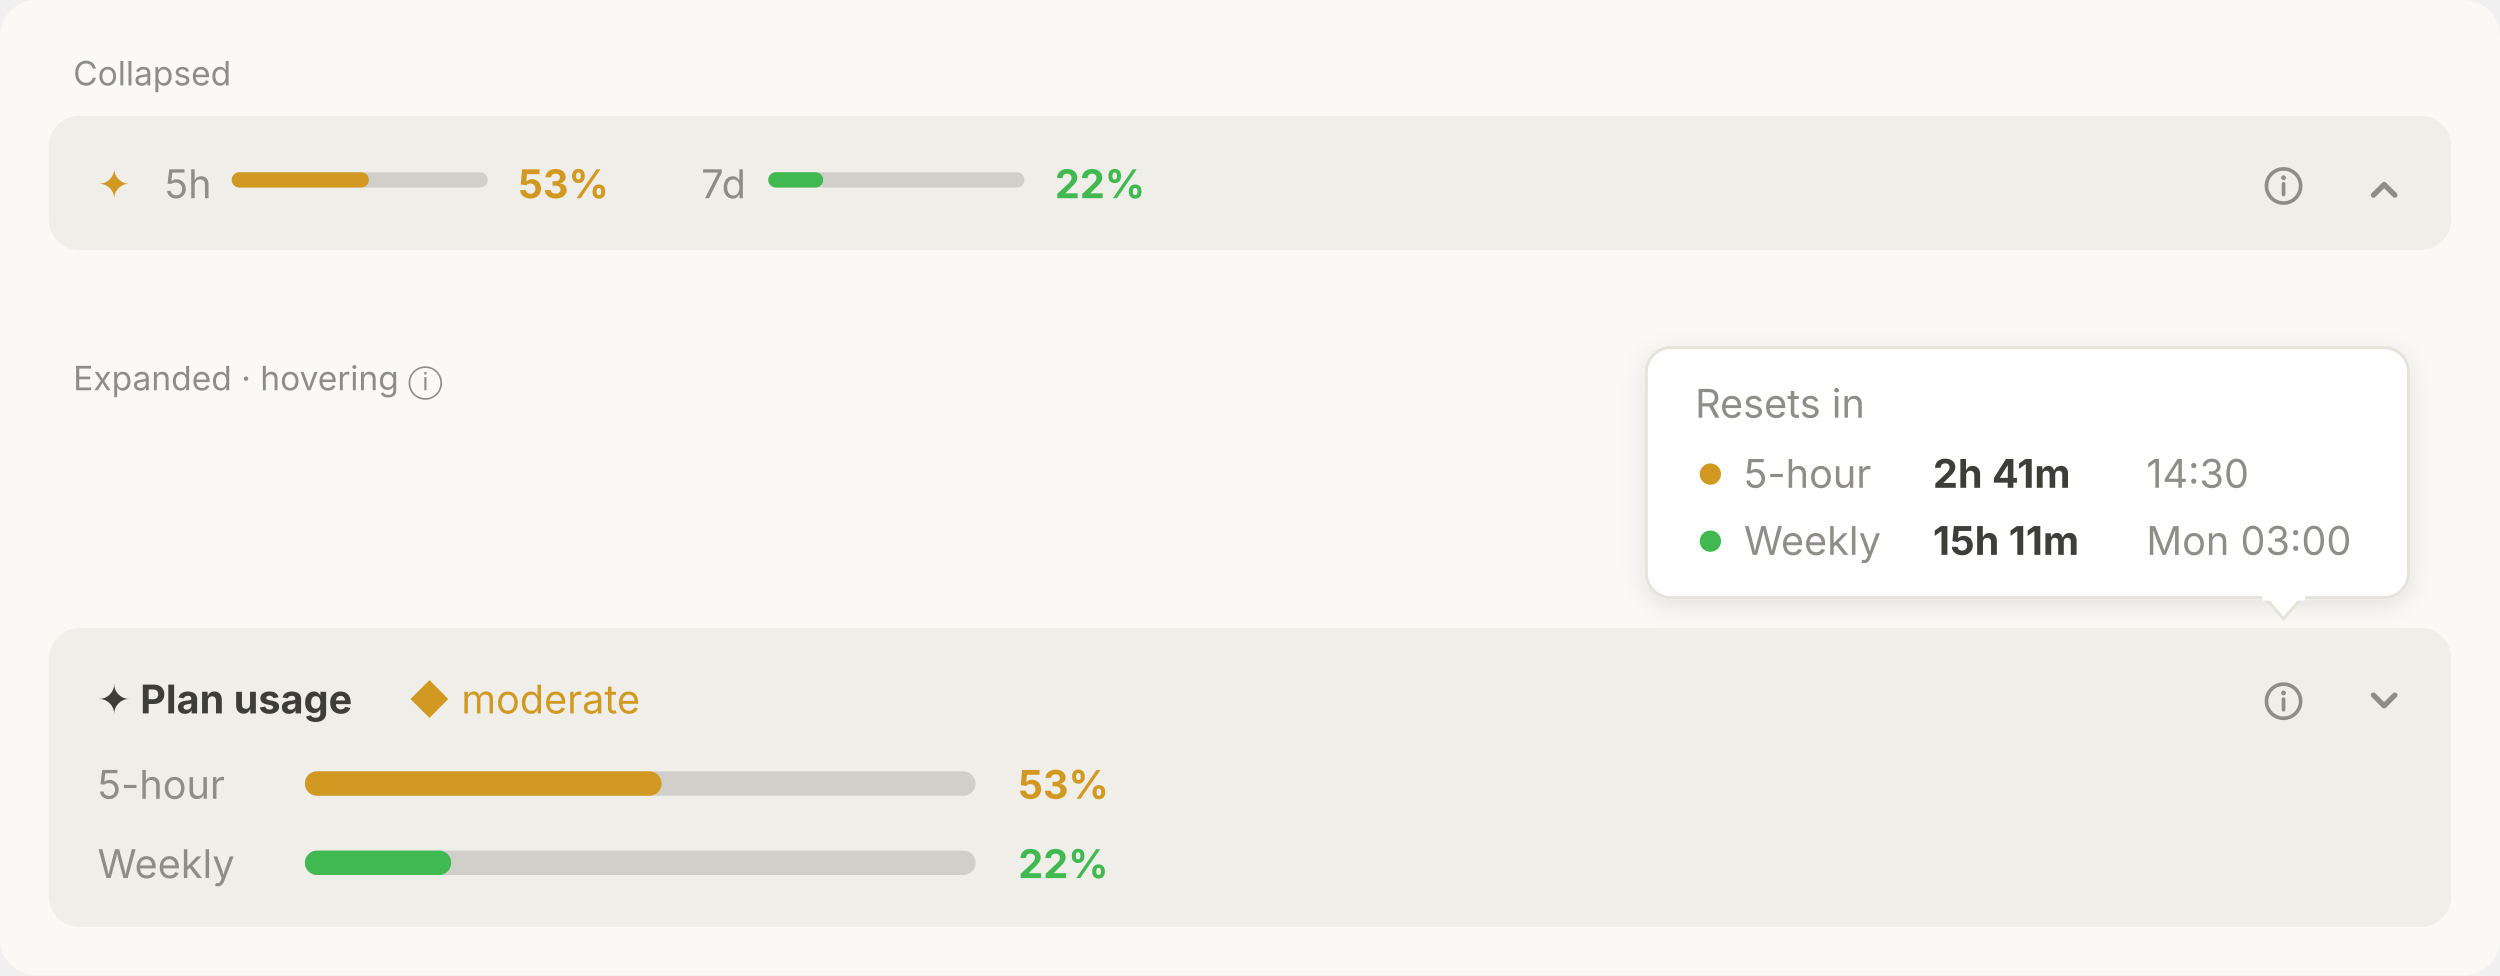
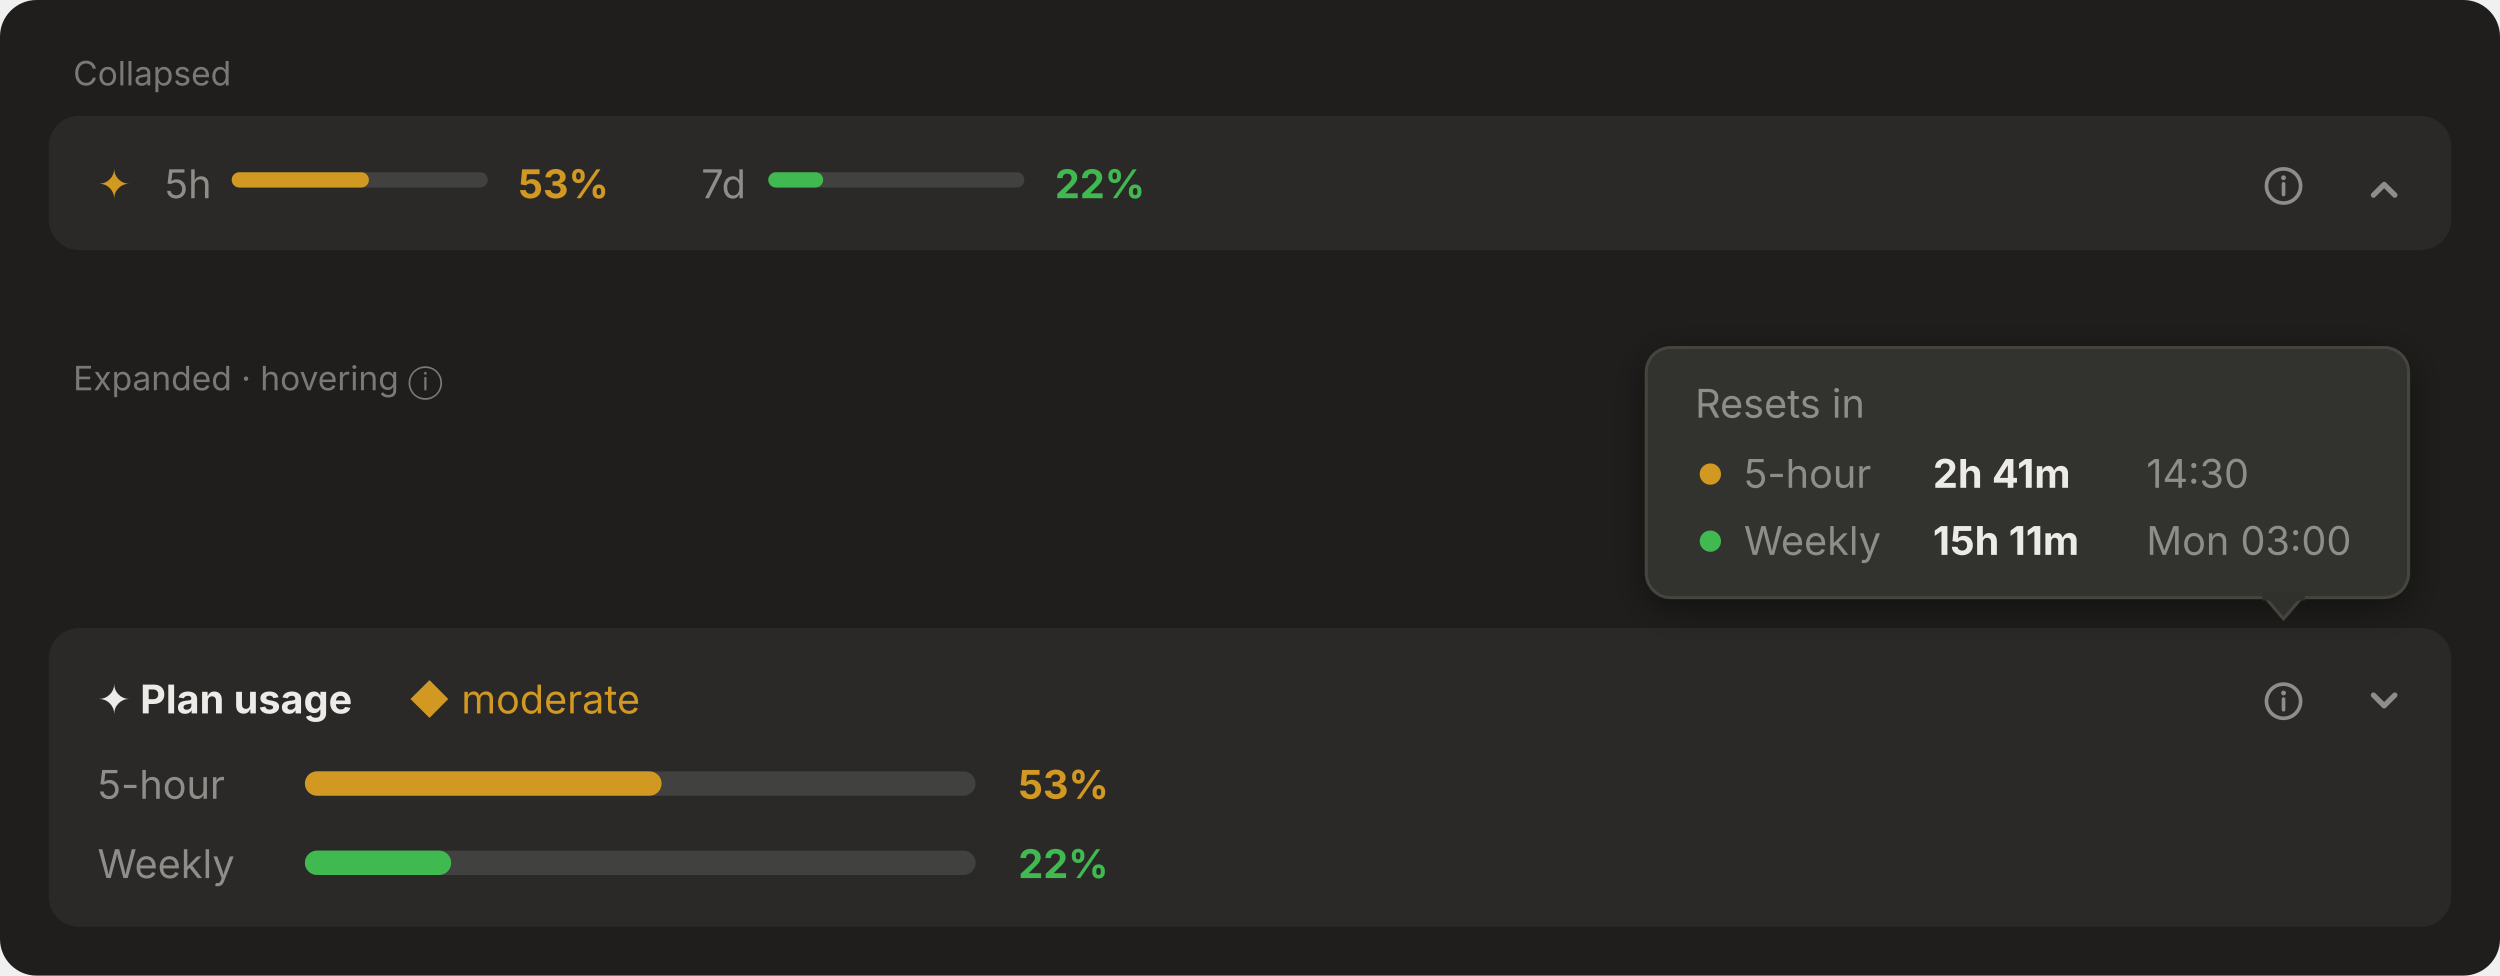
<svg xmlns="http://www.w3.org/2000/svg" width="820" height="320" viewBox="0 0 820 320" font-family="-apple-system, 'Segoe UI', system-ui, sans-serif" font-size="13">
  <defs>
    <filter id="shadow" x="-10%" y="-20%" width="120%" height="150%">
-       <feDropShadow dx="0" dy="2" stdDeviation="4" flood-color="#000" flood-opacity="0.10" />
+       <feDropShadow dx="0" dy="3" stdDeviation="6" flood-color="#000" flood-opacity="0.45" />
    </filter>
    <g id="info">
      <circle cx="7" cy="7" r="5.6" fill="none" stroke="#8e8d89" stroke-width="1.2" />
      <line x1="7" y1="6.3" x2="7" y2="9.8" stroke="#8e8d89" stroke-width="1.2" stroke-linecap="round" />
      <circle cx="7" cy="4.3" r="0.8" fill="#8e8d89" />
    </g>
  </defs>
-   <rect width="820" height="320" rx="12" fill="#faf9f6" />
-   <text x="24" y="28" font-size="11" fill="#8e8d89">Collapsed</text>
-   <rect x="16" y="38" width="788" height="44" rx="10" fill="#f0eee8" />
+   <rect width="820" height="320" rx="12" fill="#1f1e1c" />
+   <text x="24" y="28" font-size="11" fill="#7a7975">Collapsed</text>
+   <rect x="16" y="38" width="788" height="44" rx="10" fill="#2a2927" />
  <g transform="translate(0,65)">
    <text x="32" y="0" fill="#d29922">✦</text>
    <text x="54" y="0" fill="#8e8d89">5h</text>
    <rect x="76" y="-8.5" width="84" height="5" rx="2.5" fill="rgba(128,128,128,0.28)" />
    <rect x="76" y="-8.5" width="45" height="5" rx="2.5" fill="#d29922" />
    <text x="170" y="0" font-weight="700" fill="#d29922">53%</text>
    <text x="230" y="0" fill="#8e8d89">7d</text>
    <rect x="252" y="-8.5" width="84" height="5" rx="2.5" fill="rgba(128,128,128,0.28)" />
    <rect x="252" y="-8.5" width="18" height="5" rx="2.5" fill="#3fb950" />
    <text x="346" y="0" font-weight="700" fill="#3fb950">22%</text>
    <use href="#info" x="742" y="-11" />
    <path d="M778.5 -1 782 -4.5l3.5 3.5" fill="none" stroke="#8e8d89" stroke-width="1.75" stroke-linecap="round" stroke-linejoin="round" />
  </g>
-   <text x="24" y="128" font-size="11" fill="#8e8d89">Expanded · hovering ⓘ</text>
-   <rect x="16" y="206" width="788" height="98" rx="10" fill="#f0eee8" />
+   <text x="24" y="128" font-size="11" fill="#7a7975">Expanded · hovering ⓘ</text>
+   <rect x="16" y="206" width="788" height="98" rx="10" fill="#2a2927" />
  <g transform="translate(0,234)">
-     <text x="32" y="0" font-weight="700" fill="#3d3d3a">✦ Plan usage</text>
+     <text x="32" y="0" font-weight="700" fill="#ecebe8">✦ Plan usage</text>
    <text x="134" y="0" fill="#d29922">◆ moderate</text>
    <use href="#info" x="742" y="-11" />
    <path d="M778.5 -6 782 -2.5l3.5 -3.5" fill="none" stroke="#8e8d89" stroke-width="1.75" stroke-linecap="round" stroke-linejoin="round" />
  </g>
  <g transform="translate(0,262)">
    <text x="32" y="0" fill="#8e8d89">5-hour</text>
    <rect x="100" y="-9" width="220" height="8" rx="4" fill="rgba(128,128,128,0.28)" />
    <rect x="100" y="-9" width="117" height="8" rx="4" fill="#d29922" />
    <text x="334" y="0" font-weight="700" fill="#d29922">53%</text>
  </g>
  <g transform="translate(0,288)">
    <text x="32" y="0" fill="#8e8d89">Weekly</text>
    <rect x="100" y="-9" width="220" height="8" rx="4" fill="rgba(128,128,128,0.28)" />
    <rect x="100" y="-9" width="48" height="8" rx="4" fill="#3fb950" />
    <text x="334" y="0" font-weight="700" fill="#3fb950">22%</text>
  </g>
  <g filter="url(#shadow)">
-     <rect x="540" y="114" width="250" height="82" rx="8" fill="#ffffff" stroke="#e5e3dc" />
+     <rect x="540" y="114" width="250" height="82" rx="8" fill="#30302d" stroke="#45443f" />
  </g>
  <text x="556" y="137" fill="#8e8d89">Resets in</text>
  <g transform="translate(0,160)">
    <circle cx="561" cy="-4.5" r="3.5" fill="#d29922" />
    <text x="572" y="0" fill="#8e8d89">5-hour</text>
-     <text x="634" y="0" font-weight="700" fill="#3d3d3a">2h 41m</text>
+     <text x="634" y="0" font-weight="700" fill="#ecebe8">2h 41m</text>
    <text x="704" y="0" fill="#8e8d89">14:30</text>
  </g>
  <g transform="translate(0,182)">
    <circle cx="561" cy="-4.5" r="3.5" fill="#3fb950" />
    <text x="572" y="0" fill="#8e8d89">Weekly</text>
-     <text x="634" y="0" font-weight="700" fill="#3d3d3a">15h 11m</text>
+     <text x="634" y="0" font-weight="700" fill="#ecebe8">15h 11m</text>
    <text x="704" y="0" fill="#8e8d89">Mon 03:00</text>
  </g>
-   <path d="M743 196 749 203 755 196" fill="#ffffff" stroke="#e5e3dc" />
-   <rect x="742" y="194" width="14" height="3" fill="#ffffff" />
+   <path d="M743 196 749 203 755 196" fill="#30302d" stroke="#45443f" />
+   <rect x="742" y="194" width="14" height="3" fill="#30302d" />
</svg>
